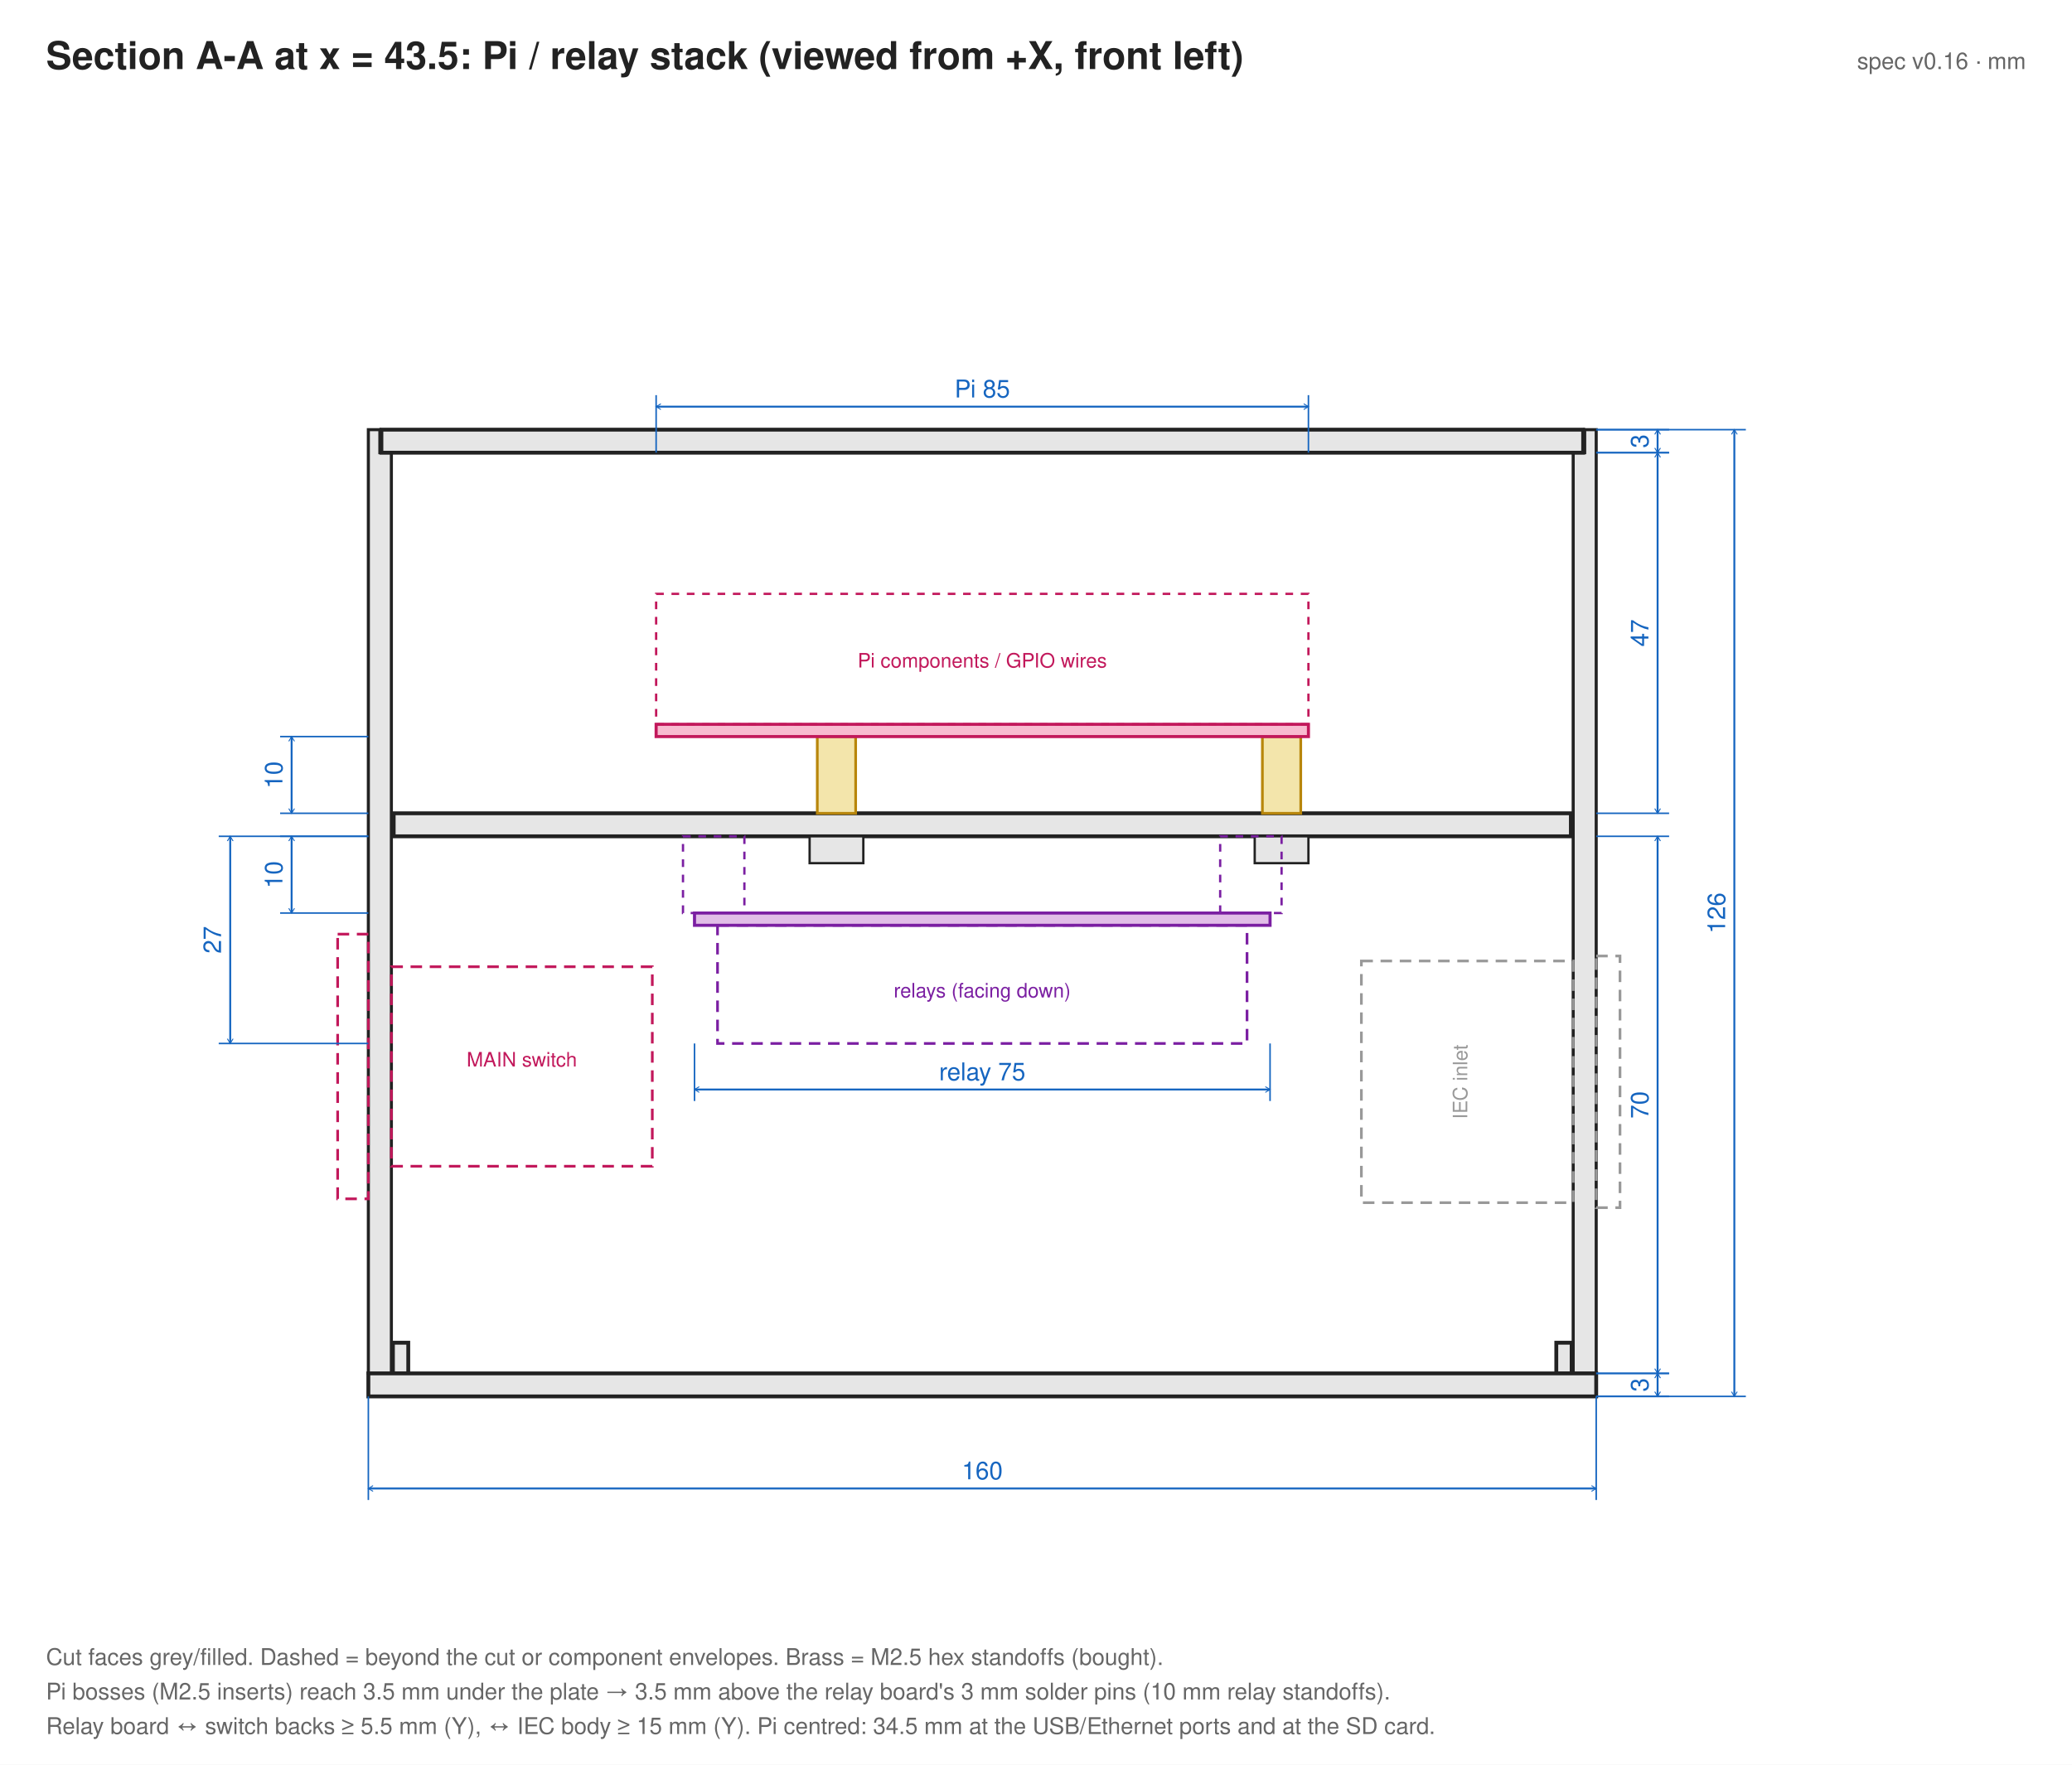
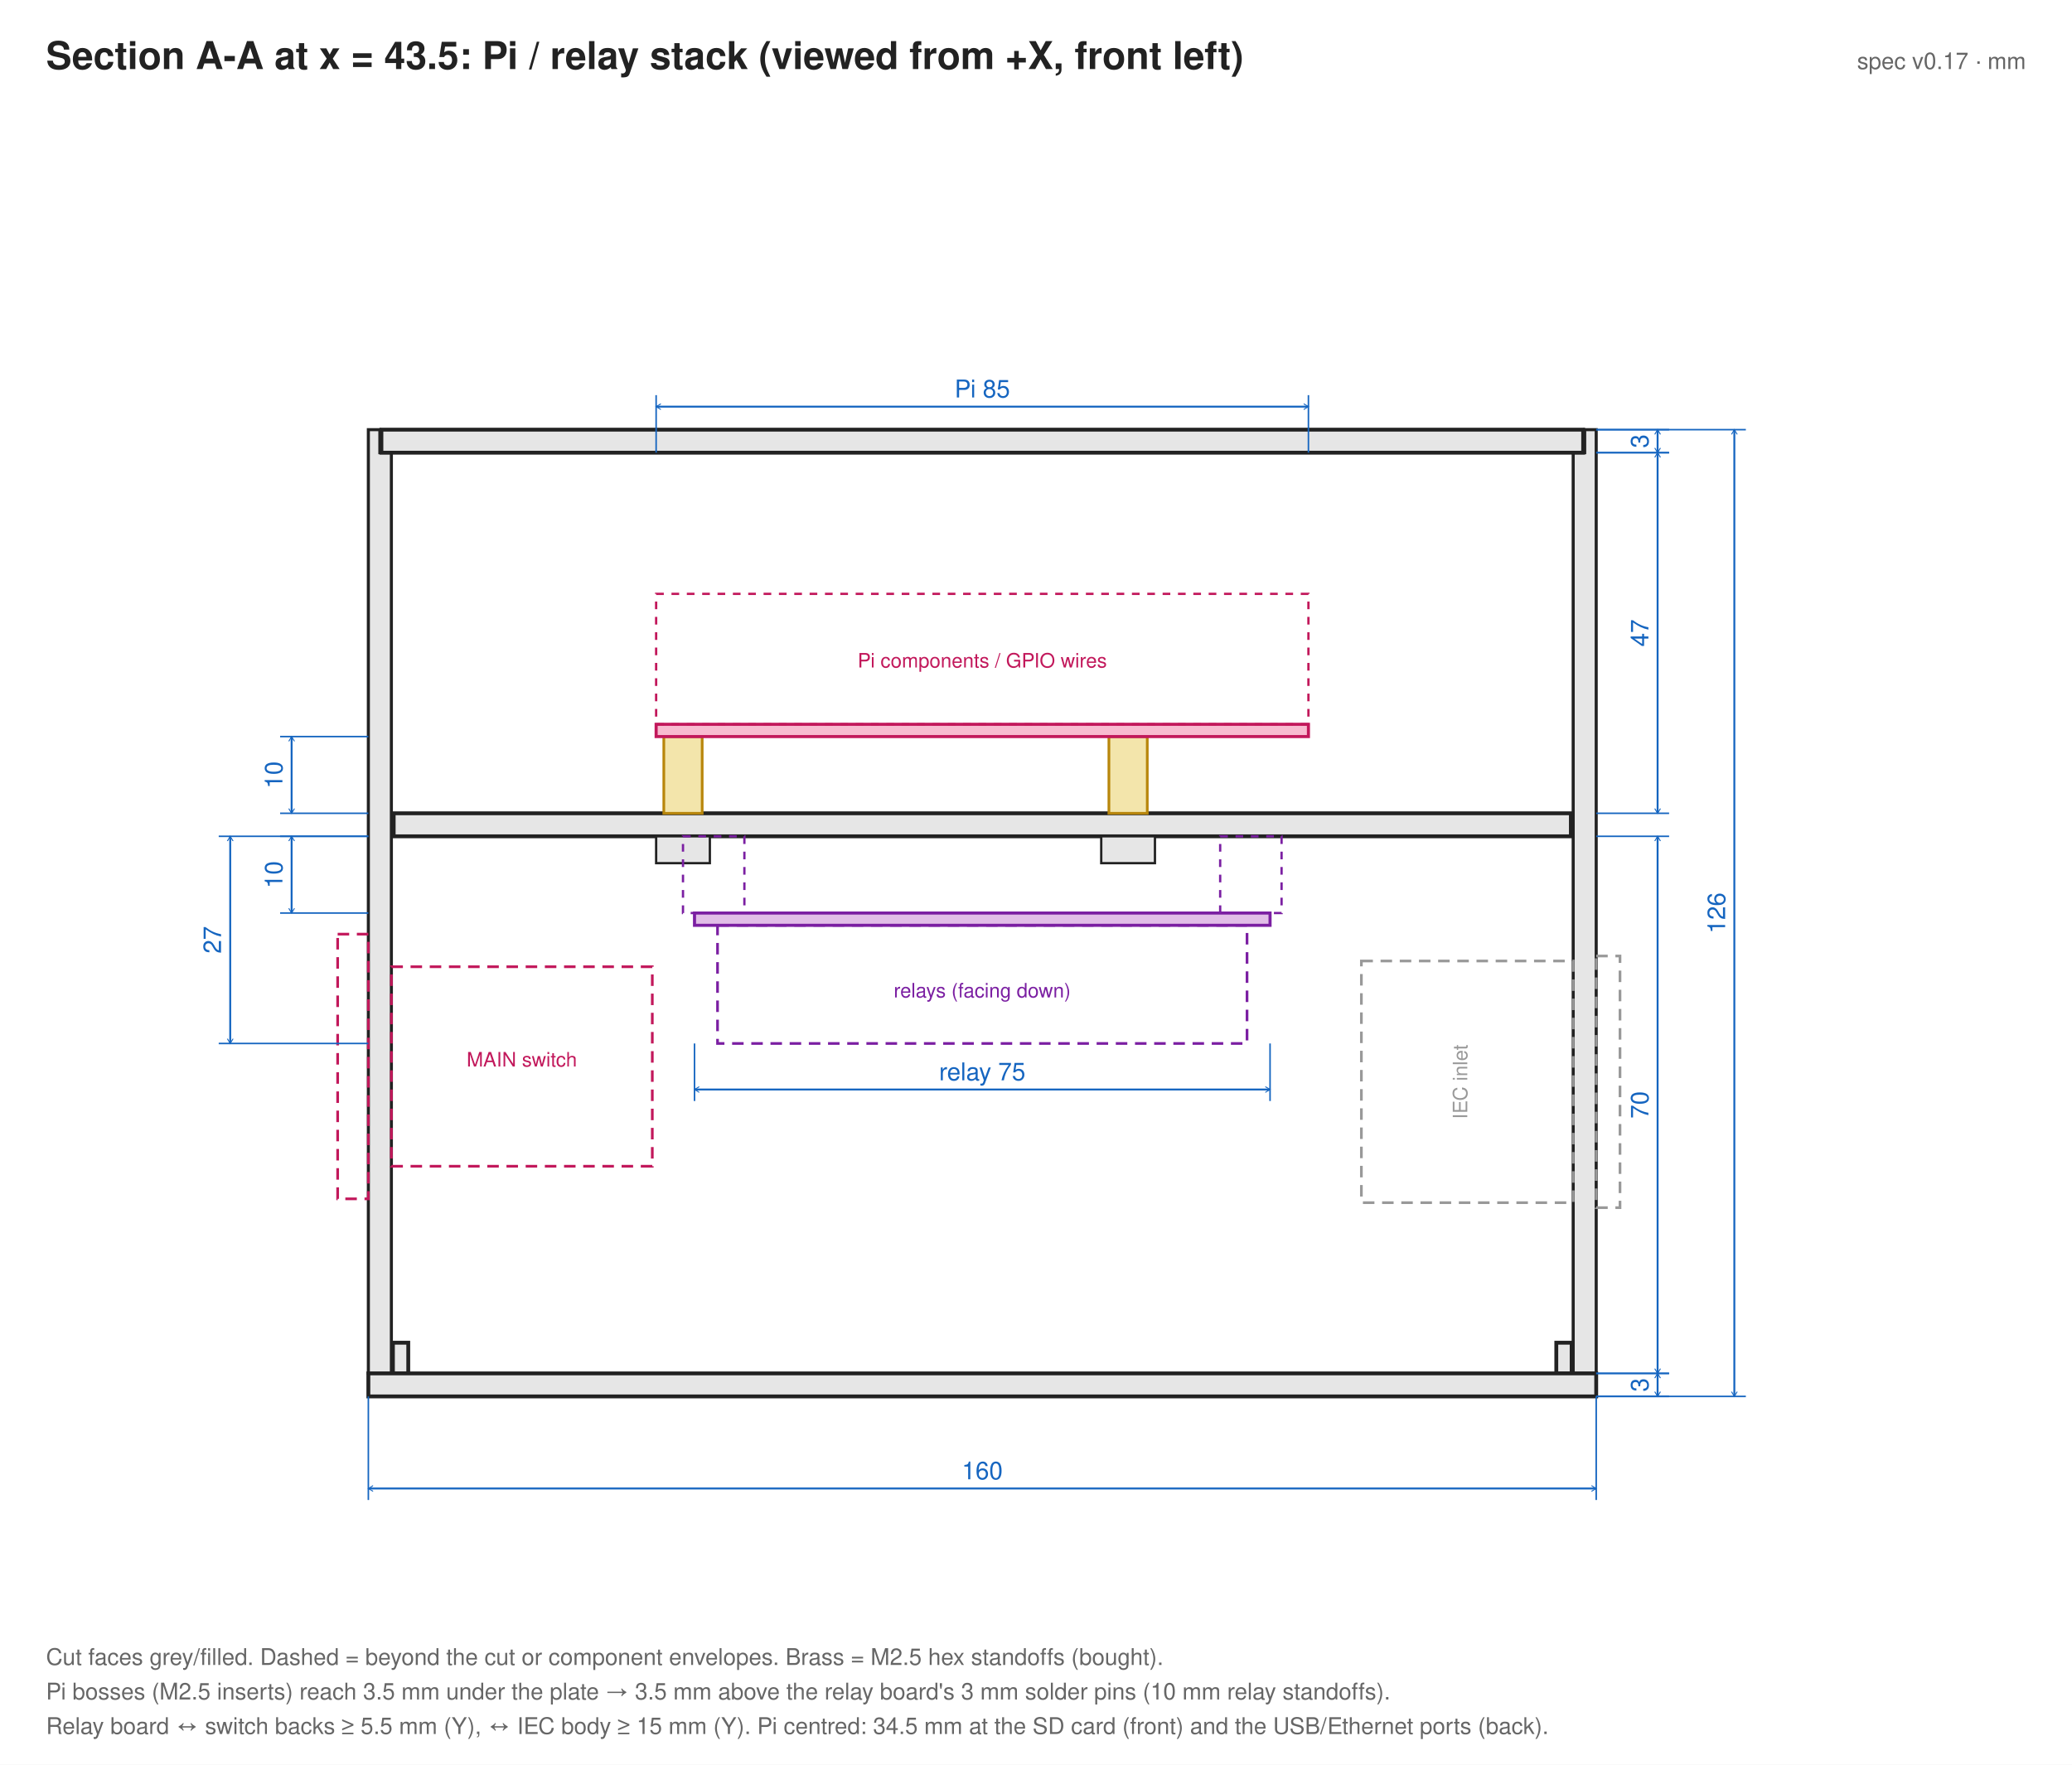
<svg xmlns="http://www.w3.org/2000/svg" width="810" height="690" viewBox="0 0 270.00 230.00">
  <defs>
    <marker id="a" viewBox="0 0 10 10" refX="5" refY="5" markerWidth="5" markerHeight="5" orient="auto-start-reverse">
      <path d="M0,2 L5,5 L0,8" fill="none" stroke="#1565c0" />
    </marker>
  </defs>
  <rect width="100%" height="100%" fill="#fff" />
  <text x="6" y="9" font-size="5" font-weight="bold" font-family="Helvetica, Arial, sans-serif" fill="#222">Section A-A at x = 43.5: Pi / relay stack (viewed from +X, front left)</text>
-   <text x="264.00" y="9" font-size="3" text-anchor="end" fill="#666" font-family="Helvetica, Arial, sans-serif">spec v0.16 · mm</text>
+   <text x="264.00" y="9" font-size="3" text-anchor="end" fill="#666" font-family="Helvetica, Arial, sans-serif">spec v0.17 · mm</text>
  <polygon points="48.00,179.00 51.00,179.00 51.00,59.00 49.50,59.00 49.50,56.00 48.00,56.00" fill="#e6e6e6" stroke="#222" stroke-width="0.4" />
  <rect x="51.20" y="175.00" width="2.00" height="4.00" rx="0" fill="#e6e6e6" stroke="#222" stroke-width="0.5" />
  <polygon points="208.00,179.00 205.00,179.00 205.00,59.00 206.50,59.00 206.50,56.00 208.00,56.00" fill="#e6e6e6" stroke="#222" stroke-width="0.4" />
  <rect x="202.80" y="175.00" width="2.00" height="4.00" rx="0" fill="#e6e6e6" stroke="#222" stroke-width="0.5" />
  <rect x="48.00" y="179.00" width="160.00" height="3.00" rx="0" fill="#e6e6e6" stroke="#222" stroke-width="0.5" />
  <rect x="49.70" y="56.00" width="156.60" height="3.00" rx="0" fill="#e6e6e6" stroke="#222" stroke-width="0.5" />
  <rect x="51.30" y="106.00" width="153.40" height="3.00" rx="0" fill="#e6e6e6" stroke="#222" stroke-width="0.5" />
  <line x1="208.00" y1="182.00" x2="217.50" y2="182.00" stroke="#1565c0" stroke-width="0.2" />
  <line x1="208.00" y1="179.00" x2="217.50" y2="179.00" stroke="#1565c0" stroke-width="0.2" />
  <line x1="216.00" y1="182.00" x2="216.00" y2="179.00" stroke="#1565c0" stroke-width="0.25" marker-start="url(#a)" marker-end="url(#a)" />
  <text x="214.80" y="180.50" font-size="3.2" fill="#1565c0" text-anchor="middle" font-weight="normal" font-family="Helvetica, Arial, sans-serif" transform="rotate(-90 214.80 180.50)">3</text>
  <line x1="208.00" y1="179.00" x2="217.50" y2="179.00" stroke="#1565c0" stroke-width="0.2" />
  <line x1="208.00" y1="109.00" x2="217.50" y2="109.00" stroke="#1565c0" stroke-width="0.2" />
  <line x1="216.00" y1="179.00" x2="216.00" y2="109.00" stroke="#1565c0" stroke-width="0.25" marker-start="url(#a)" marker-end="url(#a)" />
  <text x="214.80" y="144.00" font-size="3.2" fill="#1565c0" text-anchor="middle" font-weight="normal" font-family="Helvetica, Arial, sans-serif" transform="rotate(-90 214.80 144.00)">70</text>
  <line x1="208.00" y1="106.00" x2="217.50" y2="106.00" stroke="#1565c0" stroke-width="0.2" />
  <line x1="208.00" y1="59.00" x2="217.50" y2="59.00" stroke="#1565c0" stroke-width="0.2" />
  <line x1="216.00" y1="106.00" x2="216.00" y2="59.00" stroke="#1565c0" stroke-width="0.25" marker-start="url(#a)" marker-end="url(#a)" />
  <text x="214.80" y="82.50" font-size="3.2" fill="#1565c0" text-anchor="middle" font-weight="normal" font-family="Helvetica, Arial, sans-serif" transform="rotate(-90 214.80 82.50)">47</text>
  <line x1="208.00" y1="59.00" x2="217.50" y2="59.00" stroke="#1565c0" stroke-width="0.2" />
  <line x1="208.00" y1="56.00" x2="217.50" y2="56.00" stroke="#1565c0" stroke-width="0.2" />
  <line x1="216.00" y1="59.00" x2="216.00" y2="56.00" stroke="#1565c0" stroke-width="0.25" marker-start="url(#a)" marker-end="url(#a)" />
  <text x="214.80" y="57.50" font-size="3.2" fill="#1565c0" text-anchor="middle" font-weight="normal" font-family="Helvetica, Arial, sans-serif" transform="rotate(-90 214.80 57.50)">3</text>
  <line x1="208.00" y1="182.00" x2="227.50" y2="182.00" stroke="#1565c0" stroke-width="0.2" />
  <line x1="208.00" y1="56.00" x2="227.50" y2="56.00" stroke="#1565c0" stroke-width="0.2" />
  <line x1="226.00" y1="182.00" x2="226.00" y2="56.00" stroke="#1565c0" stroke-width="0.25" marker-start="url(#a)" marker-end="url(#a)" />
  <text x="224.80" y="119.00" font-size="3.2" fill="#1565c0" text-anchor="middle" font-weight="normal" font-family="Helvetica, Arial, sans-serif" transform="rotate(-90 224.80 119.00)">126</text>
  <line x1="48.00" y1="182.00" x2="48.00" y2="195.50" stroke="#1565c0" stroke-width="0.2" />
  <line x1="208.00" y1="182.00" x2="208.00" y2="195.50" stroke="#1565c0" stroke-width="0.2" />
  <line x1="48.00" y1="194.00" x2="208.00" y2="194.00" stroke="#1565c0" stroke-width="0.25" marker-start="url(#a)" marker-end="url(#a)" />
  <text x="128.00" y="192.80" font-size="3.2" fill="#1565c0" text-anchor="middle" font-weight="normal" font-family="Helvetica, Arial, sans-serif">160</text>
-   <rect x="106.50" y="96.00" width="5.00" height="10.00" rx="0" fill="#f3e5ab" stroke="#b8860b" stroke-width="0.35" />
-   <rect x="105.50" y="109.00" width="7.00" height="3.50" rx="0" fill="#e6e6e6" stroke="#222" stroke-width="0.3" />
-   <rect x="164.50" y="96.00" width="5.00" height="10.00" rx="0" fill="#f3e5ab" stroke="#b8860b" stroke-width="0.35" />
-   <rect x="163.50" y="109.00" width="7.00" height="3.50" rx="0" fill="#e6e6e6" stroke="#222" stroke-width="0.3" />
+   <rect x="86.50" y="96.00" width="5.00" height="10.00" rx="0" fill="#f3e5ab" stroke="#b8860b" stroke-width="0.35" />
+   <rect x="85.50" y="109.00" width="7.00" height="3.50" rx="0" fill="#e6e6e6" stroke="#222" stroke-width="0.3" />
+   <rect x="144.50" y="96.00" width="5.00" height="10.00" rx="0" fill="#f3e5ab" stroke="#b8860b" stroke-width="0.35" />
+   <rect x="143.50" y="109.00" width="7.00" height="3.50" rx="0" fill="#e6e6e6" stroke="#222" stroke-width="0.3" />
  <rect x="85.50" y="94.40" width="85.00" height="1.60" rx="0" fill="#f8bbd0" stroke="#c2185b" stroke-width="0.4" />
  <rect x="85.50" y="77.40" width="85.00" height="17.00" rx="0" fill="none" stroke="#c2185b" stroke-width="0.3" stroke-dasharray="1 1" />
  <text x="128.00" y="87.00" font-size="2.6" fill="#c2185b" text-anchor="middle" font-weight="normal" font-family="Helvetica, Arial, sans-serif">Pi components / GPIO wires</text>
  <rect x="89.00" y="109.00" width="8.00" height="10.00" rx="0" fill="none" stroke="#7b1fa2" stroke-width="0.3" stroke-dasharray="1 1" />
  <rect x="159.00" y="109.00" width="8.00" height="10.00" rx="0" fill="none" stroke="#7b1fa2" stroke-width="0.3" stroke-dasharray="1 1" />
  <rect x="90.50" y="119.00" width="75.00" height="1.60" rx="0" fill="#e1bee7" stroke="#7b1fa2" stroke-width="0.4" />
  <rect x="93.50" y="120.60" width="69.00" height="15.40" rx="0" fill="none" stroke="#7b1fa2" stroke-width="0.35" stroke-dasharray="1.5 1" />
  <text x="128.00" y="130.00" font-size="2.6" fill="#7b1fa2" text-anchor="middle" font-weight="normal" font-family="Helvetica, Arial, sans-serif">relays (facing down)</text>
  <rect x="44.00" y="121.75" width="4.00" height="34.50" rx="0" fill="none" stroke="#c2185b" stroke-width="0.35" stroke-dasharray="1.5 1" />
  <rect x="51.00" y="126.00" width="34.00" height="26.00" rx="0" fill="none" stroke="#c2185b" stroke-width="0.35" stroke-dasharray="1.5 1" />
  <text x="68.00" y="139.00" font-size="2.6" fill="#c2185b" text-anchor="middle" font-weight="normal" font-family="Helvetica, Arial, sans-serif">MAIN switch</text>
  <rect x="177.40" y="125.25" width="27.60" height="31.50" rx="0" fill="none" stroke="#999" stroke-width="0.35" stroke-dasharray="1.5 1" />
  <rect x="208.00" y="124.60" width="3.10" height="32.80" rx="0" fill="none" stroke="#999" stroke-width="0.35" stroke-dasharray="1.5 1" />
  <text x="191.20" y="141.00" font-size="2.6" fill="#999" text-anchor="middle" font-weight="normal" font-family="Helvetica, Arial, sans-serif" transform="rotate(-90 191.20 141.00)">IEC inlet</text>
  <line x1="48.00" y1="106.00" x2="36.50" y2="106.00" stroke="#1565c0" stroke-width="0.2" />
  <line x1="48.00" y1="96.00" x2="36.50" y2="96.00" stroke="#1565c0" stroke-width="0.2" />
  <line x1="38.00" y1="106.00" x2="38.00" y2="96.00" stroke="#1565c0" stroke-width="0.25" marker-start="url(#a)" marker-end="url(#a)" />
  <text x="36.80" y="101.00" font-size="3.2" fill="#1565c0" text-anchor="middle" font-weight="normal" font-family="Helvetica, Arial, sans-serif" transform="rotate(-90 36.80 101.00)">10</text>
  <line x1="48.00" y1="119.00" x2="36.50" y2="119.00" stroke="#1565c0" stroke-width="0.2" />
  <line x1="48.00" y1="109.00" x2="36.50" y2="109.00" stroke="#1565c0" stroke-width="0.2" />
  <line x1="38.00" y1="119.00" x2="38.00" y2="109.00" stroke="#1565c0" stroke-width="0.25" marker-start="url(#a)" marker-end="url(#a)" />
  <text x="36.80" y="114.00" font-size="3.2" fill="#1565c0" text-anchor="middle" font-weight="normal" font-family="Helvetica, Arial, sans-serif" transform="rotate(-90 36.80 114.00)">10</text>
  <line x1="48.00" y1="136.00" x2="28.50" y2="136.00" stroke="#1565c0" stroke-width="0.2" />
  <line x1="48.00" y1="109.00" x2="28.50" y2="109.00" stroke="#1565c0" stroke-width="0.2" />
  <line x1="30.00" y1="136.00" x2="30.00" y2="109.00" stroke="#1565c0" stroke-width="0.25" marker-start="url(#a)" marker-end="url(#a)" />
  <text x="28.80" y="122.50" font-size="3.2" fill="#1565c0" text-anchor="middle" font-weight="normal" font-family="Helvetica, Arial, sans-serif" transform="rotate(-90 28.80 122.50)">27</text>
  <line x1="85.50" y1="59.00" x2="85.50" y2="51.50" stroke="#1565c0" stroke-width="0.2" />
  <line x1="170.50" y1="59.00" x2="170.50" y2="51.50" stroke="#1565c0" stroke-width="0.2" />
  <line x1="85.50" y1="53.00" x2="170.50" y2="53.00" stroke="#1565c0" stroke-width="0.25" marker-start="url(#a)" marker-end="url(#a)" />
  <text x="128.00" y="51.80" font-size="3.2" fill="#1565c0" text-anchor="middle" font-weight="normal" font-family="Helvetica, Arial, sans-serif">Pi 85</text>
  <line x1="90.50" y1="136.00" x2="90.50" y2="143.50" stroke="#1565c0" stroke-width="0.2" />
  <line x1="165.50" y1="136.00" x2="165.50" y2="143.50" stroke="#1565c0" stroke-width="0.2" />
  <line x1="90.50" y1="142.00" x2="165.50" y2="142.00" stroke="#1565c0" stroke-width="0.25" marker-start="url(#a)" marker-end="url(#a)" />
  <text x="128.00" y="140.80" font-size="3.2" fill="#1565c0" text-anchor="middle" font-weight="normal" font-family="Helvetica, Arial, sans-serif">relay 75</text>
-   <text x="6" y="226.00" font-size="3" fill="#666" font-family="Helvetica, Arial, sans-serif">Relay board ↔ switch backs ≥ 5.5 mm (Y), ↔ IEC body ≥ 15 mm (Y). Pi centred: 34.5 mm at the USB/Ethernet ports and at the SD card.</text>
+   <text x="6" y="226.00" font-size="3" fill="#666" font-family="Helvetica, Arial, sans-serif">Relay board ↔ switch backs ≥ 5.5 mm (Y), ↔ IEC body ≥ 15 mm (Y). Pi centred: 34.5 mm at the SD card (front) and the USB/Ethernet ports (back).</text>
  <text x="6" y="221.50" font-size="3" fill="#666" font-family="Helvetica, Arial, sans-serif">Pi bosses (M2.5 inserts) reach 3.5 mm under the plate → 3.5 mm above the relay board's 3 mm solder pins (10 mm relay standoffs).</text>
  <text x="6" y="217.00" font-size="3" fill="#666" font-family="Helvetica, Arial, sans-serif">Cut faces grey/filled. Dashed = beyond the cut or component envelopes. Brass = M2.5 hex standoffs (bought).</text>
</svg>
